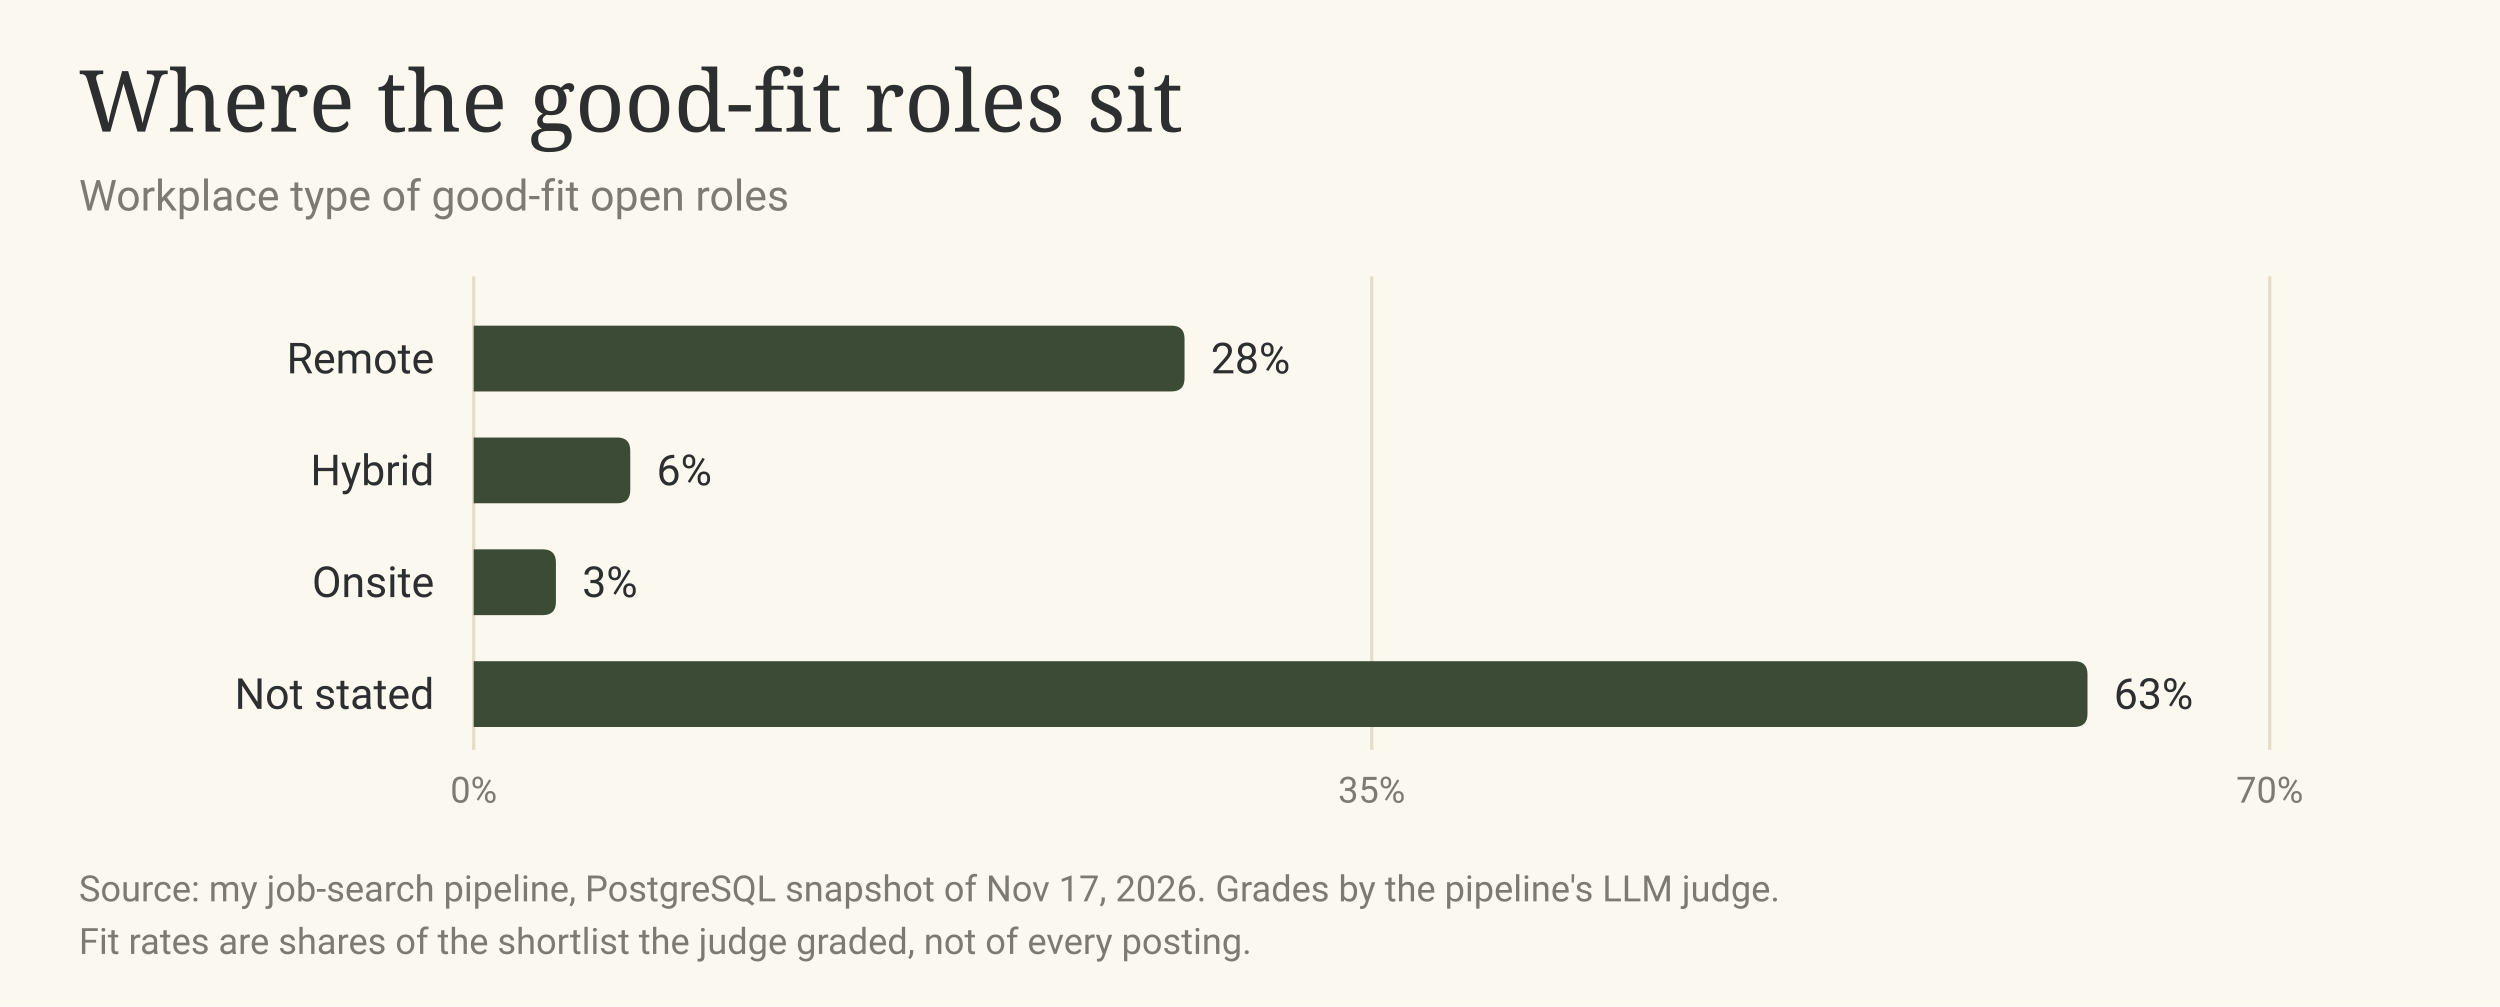
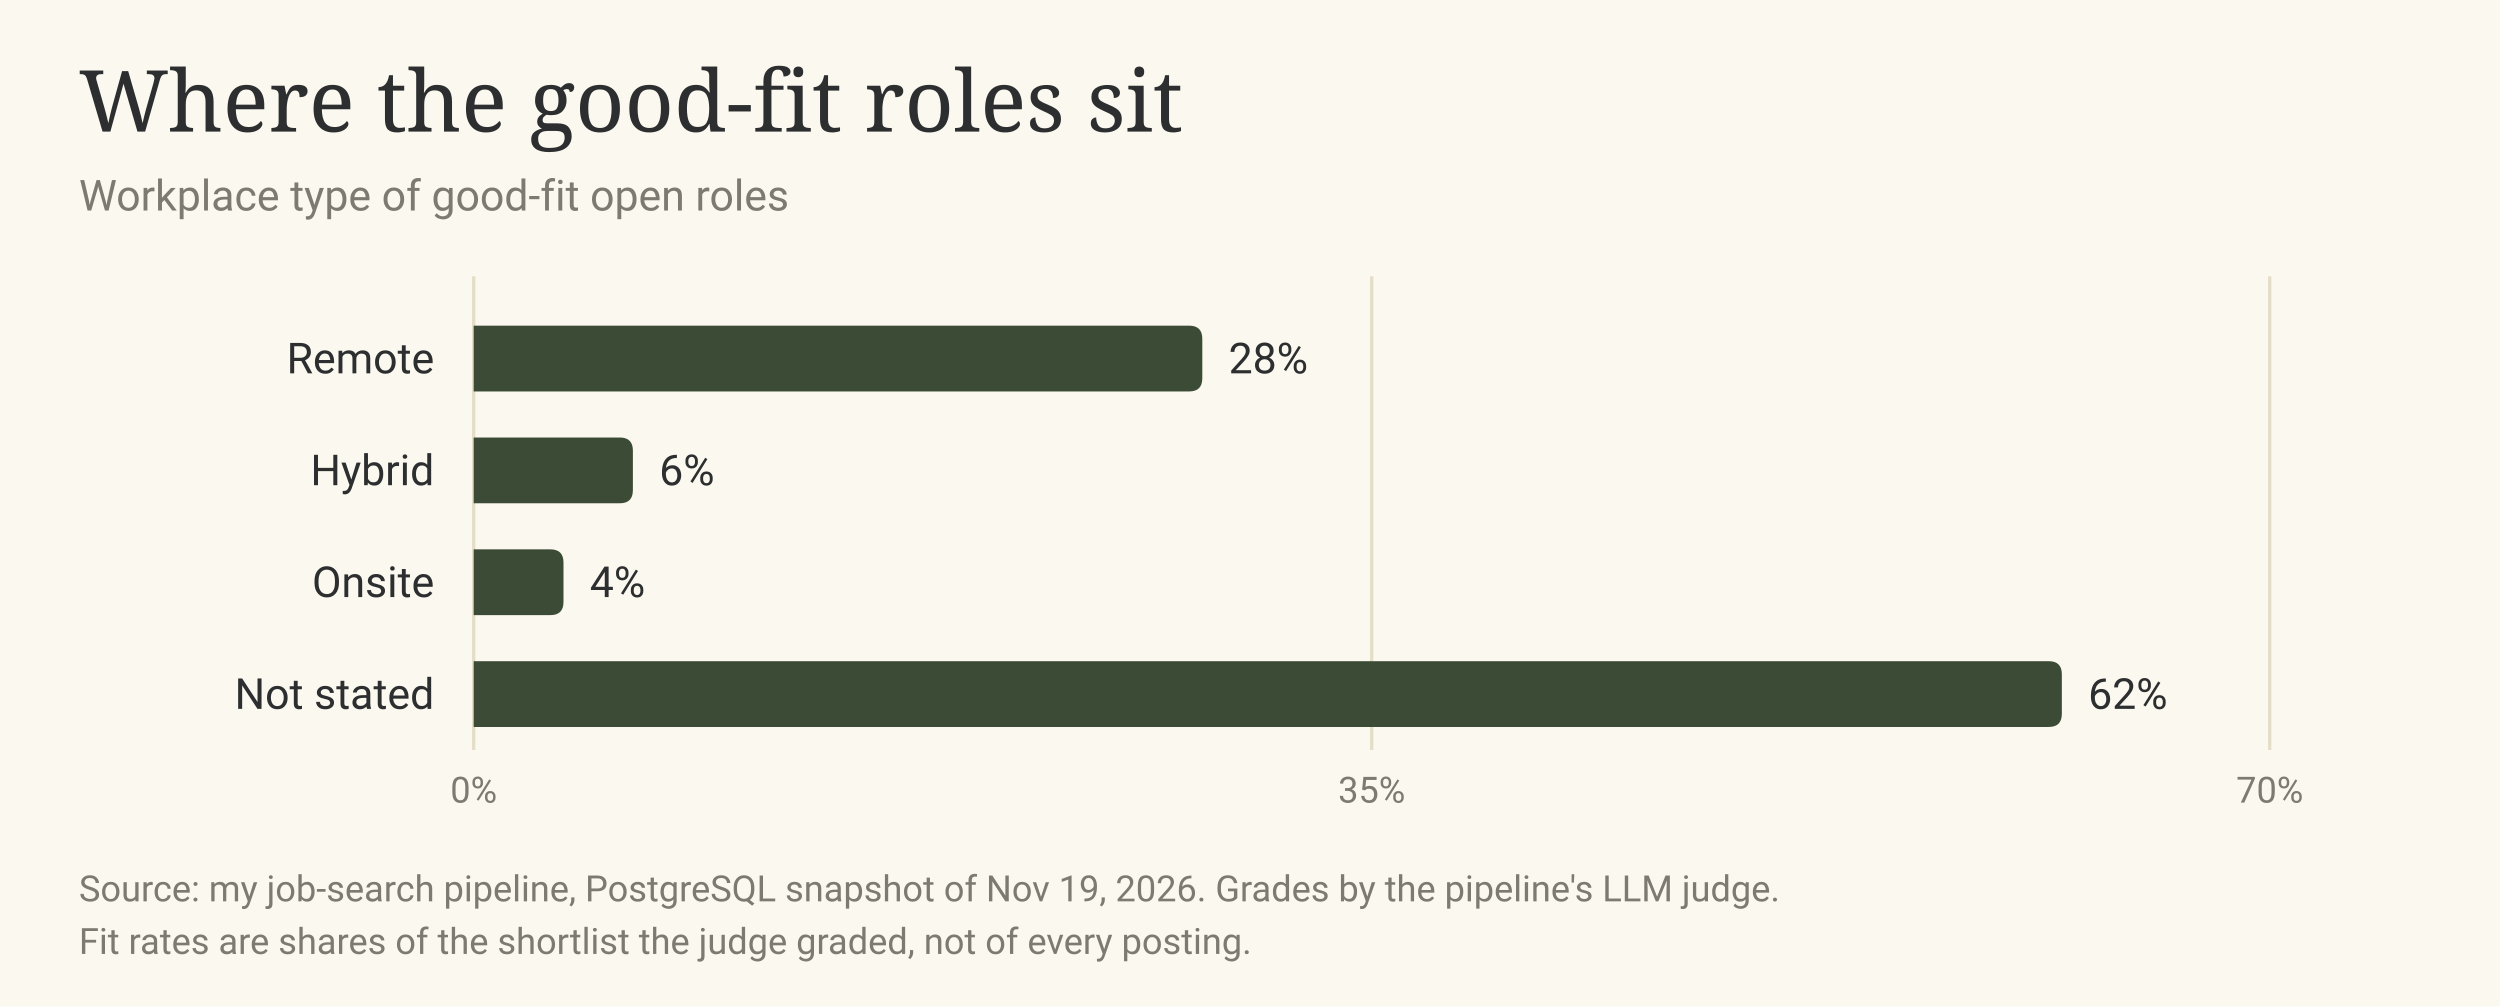
<svg xmlns="http://www.w3.org/2000/svg" viewBox="0 0 760 306" width="760" height="306" role="img" aria-labelledby="t d">
  <rect width="760" height="306" fill="#fbf8ef" />
  <text x="24" y="40" font-family="'Instrument Serif', 'Iowan Old Style', Georgia, serif" font-size="26" fill="#2c2e2f">Where the good-fit roles sit</text>
  <text x="24" y="64" font-family="-apple-system, BlinkMacSystemFont, 'Segoe UI', Roboto, Inter, sans-serif" font-size="13" fill="#7c7a71">Workplace type of good-fit open roles</text>
  <line x1="144.0" y1="84" x2="144.0" y2="228" stroke="#e4ddc8" stroke-width="1" />
  <text x="144.0" y="244" text-anchor="middle" font-family="-apple-system, BlinkMacSystemFont, 'Segoe UI', Roboto, Inter, sans-serif" font-size="11" fill="#7c7a71">0%</text>
  <line x1="417.0" y1="84" x2="417.0" y2="228" stroke="#e4ddc8" stroke-width="1" />
  <text x="417.0" y="244" text-anchor="middle" font-family="-apple-system, BlinkMacSystemFont, 'Segoe UI', Roboto, Inter, sans-serif" font-size="11" fill="#7c7a71">35%</text>
  <line x1="690.0" y1="84" x2="690.0" y2="228" stroke="#e4ddc8" stroke-width="1" />
  <text x="690.0" y="244" text-anchor="middle" font-family="-apple-system, BlinkMacSystemFont, 'Segoe UI', Roboto, Inter, sans-serif" font-size="11" fill="#7c7a71">70%</text>
  <g>
    <text x="132" y="113.5" text-anchor="end" font-family="-apple-system, BlinkMacSystemFont, 'Segoe UI', Roboto, Inter, sans-serif" font-size="13" fill="#2c2e2f">Remote</text>
-     <path d="M144.0,99.0H356.1Q360.1,99.0 360.1,103.0V115.0Q360.1,119.0 356.1,119.0H144.0Z" fill="#3b4b35" />
-     <text x="368.1" y="113.5" font-family="-apple-system, BlinkMacSystemFont, 'Segoe UI', Roboto, Inter, sans-serif" font-size="13" fill="#2c2e2f">28%</text>
+     <path d="M144.0,99.0H361.5Q365.5,99.0 365.5,103.0V115.0Q365.5,119.0 361.5,119.0H144.0Z" fill="#3b4b35" />
+     <text x="373.5" y="113.5" font-family="-apple-system, BlinkMacSystemFont, 'Segoe UI', Roboto, Inter, sans-serif" font-size="13" fill="#2c2e2f">28%</text>
  </g>
  <g>
    <text x="132" y="147.5" text-anchor="end" font-family="-apple-system, BlinkMacSystemFont, 'Segoe UI', Roboto, Inter, sans-serif" font-size="13" fill="#2c2e2f">Hybrid</text>
-     <path d="M144.0,133.0H187.6Q191.6,133.0 191.6,137.0V149.0Q191.6,153.0 187.6,153.0H144.0Z" fill="#3b4b35" />
-     <text x="199.6" y="147.5" font-family="-apple-system, BlinkMacSystemFont, 'Segoe UI', Roboto, Inter, sans-serif" font-size="13" fill="#2c2e2f">6%</text>
+     <path d="M144.0,133.0H188.4Q192.4,133.0 192.4,137.0V149.0Q192.4,153.0 188.4,153.0H144.0Z" fill="#3b4b35" />
+     <text x="200.4" y="147.5" font-family="-apple-system, BlinkMacSystemFont, 'Segoe UI', Roboto, Inter, sans-serif" font-size="13" fill="#2c2e2f">6%</text>
  </g>
  <g>
    <text x="132" y="181.5" text-anchor="end" font-family="-apple-system, BlinkMacSystemFont, 'Segoe UI', Roboto, Inter, sans-serif" font-size="13" fill="#2c2e2f">Onsite</text>
-     <path d="M144.0,167.0H165.0Q169.0,167.0 169.0,171.0V183.0Q169.0,187.0 165.0,187.0H144.0Z" fill="#3b4b35" />
-     <text x="177.0" y="181.5" font-family="-apple-system, BlinkMacSystemFont, 'Segoe UI', Roboto, Inter, sans-serif" font-size="13" fill="#2c2e2f">3%</text>
+     <path d="M144.0,167.0H167.3Q171.3,167.0 171.3,171.0V183.0Q171.3,187.0 167.3,187.0H144.0Z" fill="#3b4b35" />
+     <text x="179.3" y="181.5" font-family="-apple-system, BlinkMacSystemFont, 'Segoe UI', Roboto, Inter, sans-serif" font-size="13" fill="#2c2e2f">4%</text>
  </g>
  <g>
    <text x="132" y="215.5" text-anchor="end" font-family="-apple-system, BlinkMacSystemFont, 'Segoe UI', Roboto, Inter, sans-serif" font-size="13" fill="#2c2e2f">Not stated</text>
-     <path d="M144.0,201.0H630.6Q634.6,201.0 634.6,205.0V217.0Q634.6,221.0 630.6,221.0H144.0Z" fill="#3b4b35" />
-     <text x="642.6" y="215.5" font-family="-apple-system, BlinkMacSystemFont, 'Segoe UI', Roboto, Inter, sans-serif" font-size="13" fill="#2c2e2f">63%</text>
+     <path d="M144.0,201.0H622.8Q626.8,201.0 626.8,205.0V217.0Q626.8,221.0 622.8,221.0H144.0Z" fill="#3b4b35" />
+     <text x="634.8" y="215.5" font-family="-apple-system, BlinkMacSystemFont, 'Segoe UI', Roboto, Inter, sans-serif" font-size="13" fill="#2c2e2f">62%</text>
  </g>
-   <text x="24" y="274" font-family="-apple-system, BlinkMacSystemFont, 'Segoe UI', Roboto, Inter, sans-serif" font-size="11" fill="#7c7a71">Source: my job-search pipeline, PostgreSQL snapshot of Nov 17, 2026. Grades by the pipeline's LLM judge.</text>
+   <text x="24" y="274" font-family="-apple-system, BlinkMacSystemFont, 'Segoe UI', Roboto, Inter, sans-serif" font-size="11" fill="#7c7a71">Source: my job-search pipeline, PostgreSQL snapshot of Nov 19, 2026. Grades by the pipeline's LLM judge.</text>
  <text x="24" y="290" font-family="-apple-system, BlinkMacSystemFont, 'Segoe UI', Roboto, Inter, sans-serif" font-size="11" fill="#7c7a71">Fit rates are shares of the shortlist the judge graded, not of every posting.</text>
</svg>
